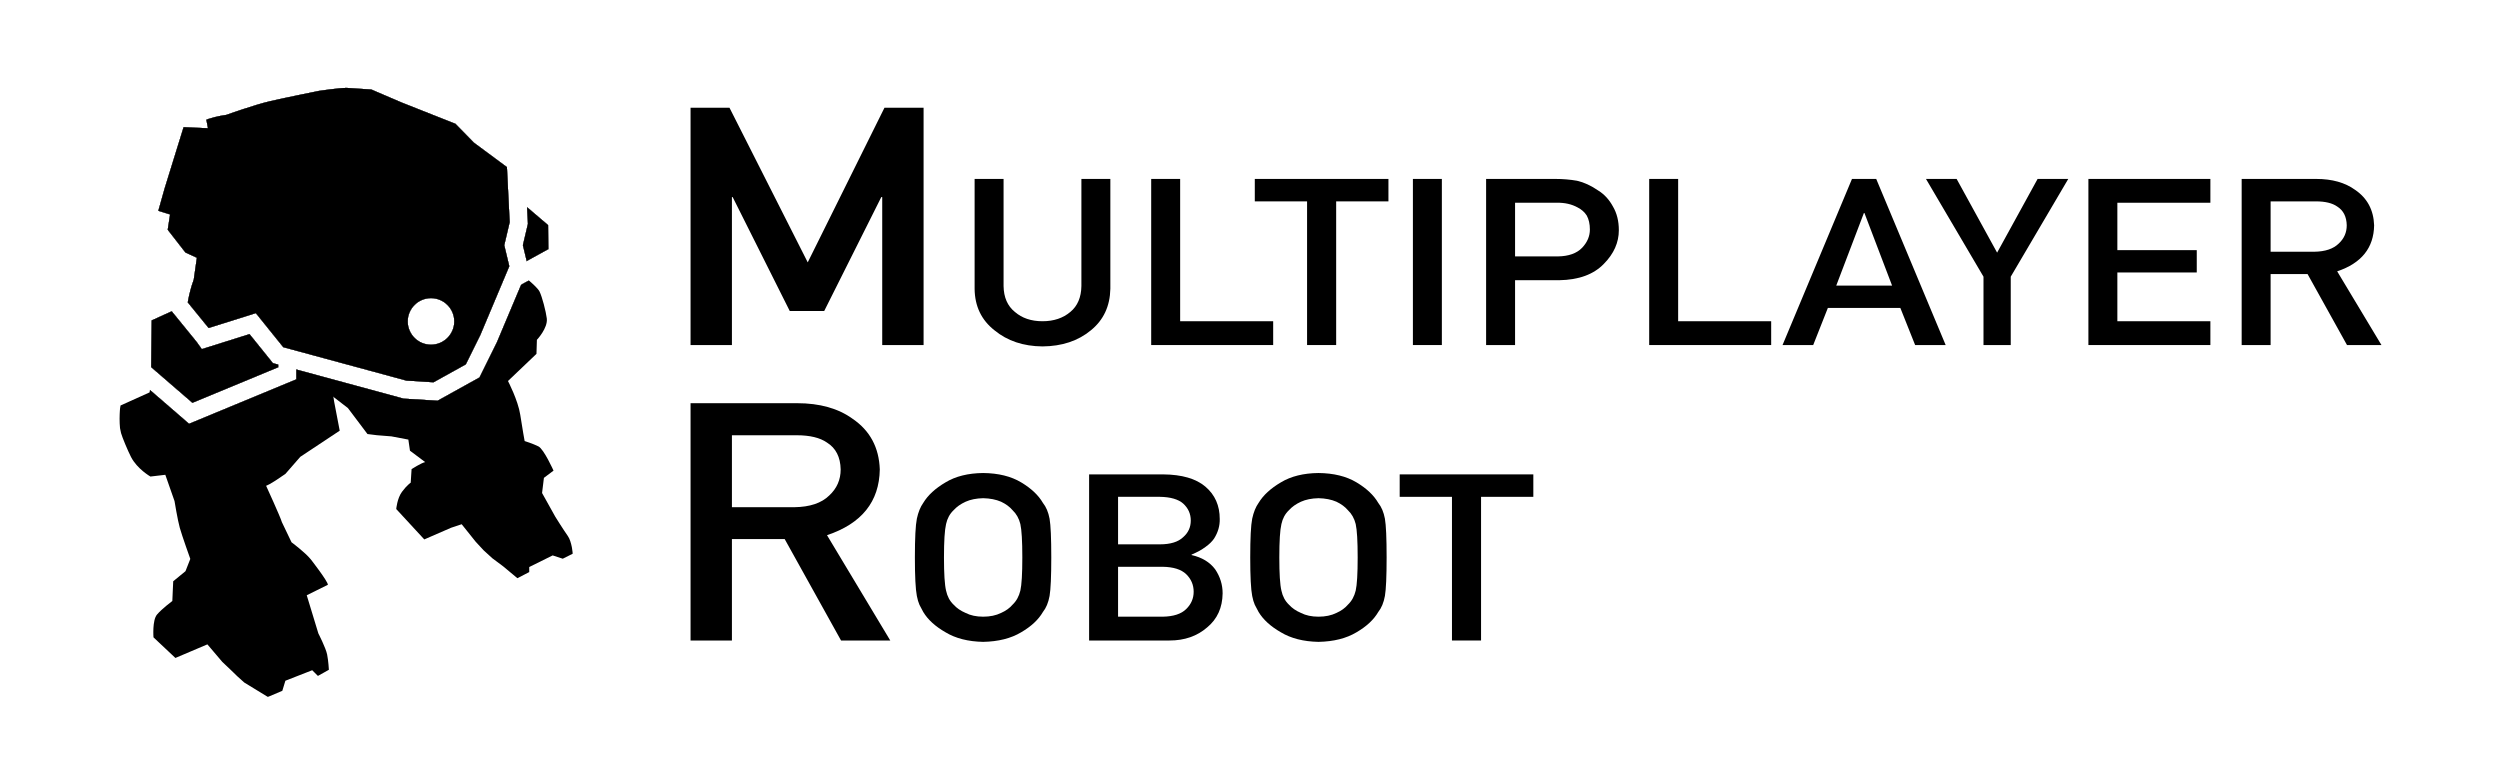
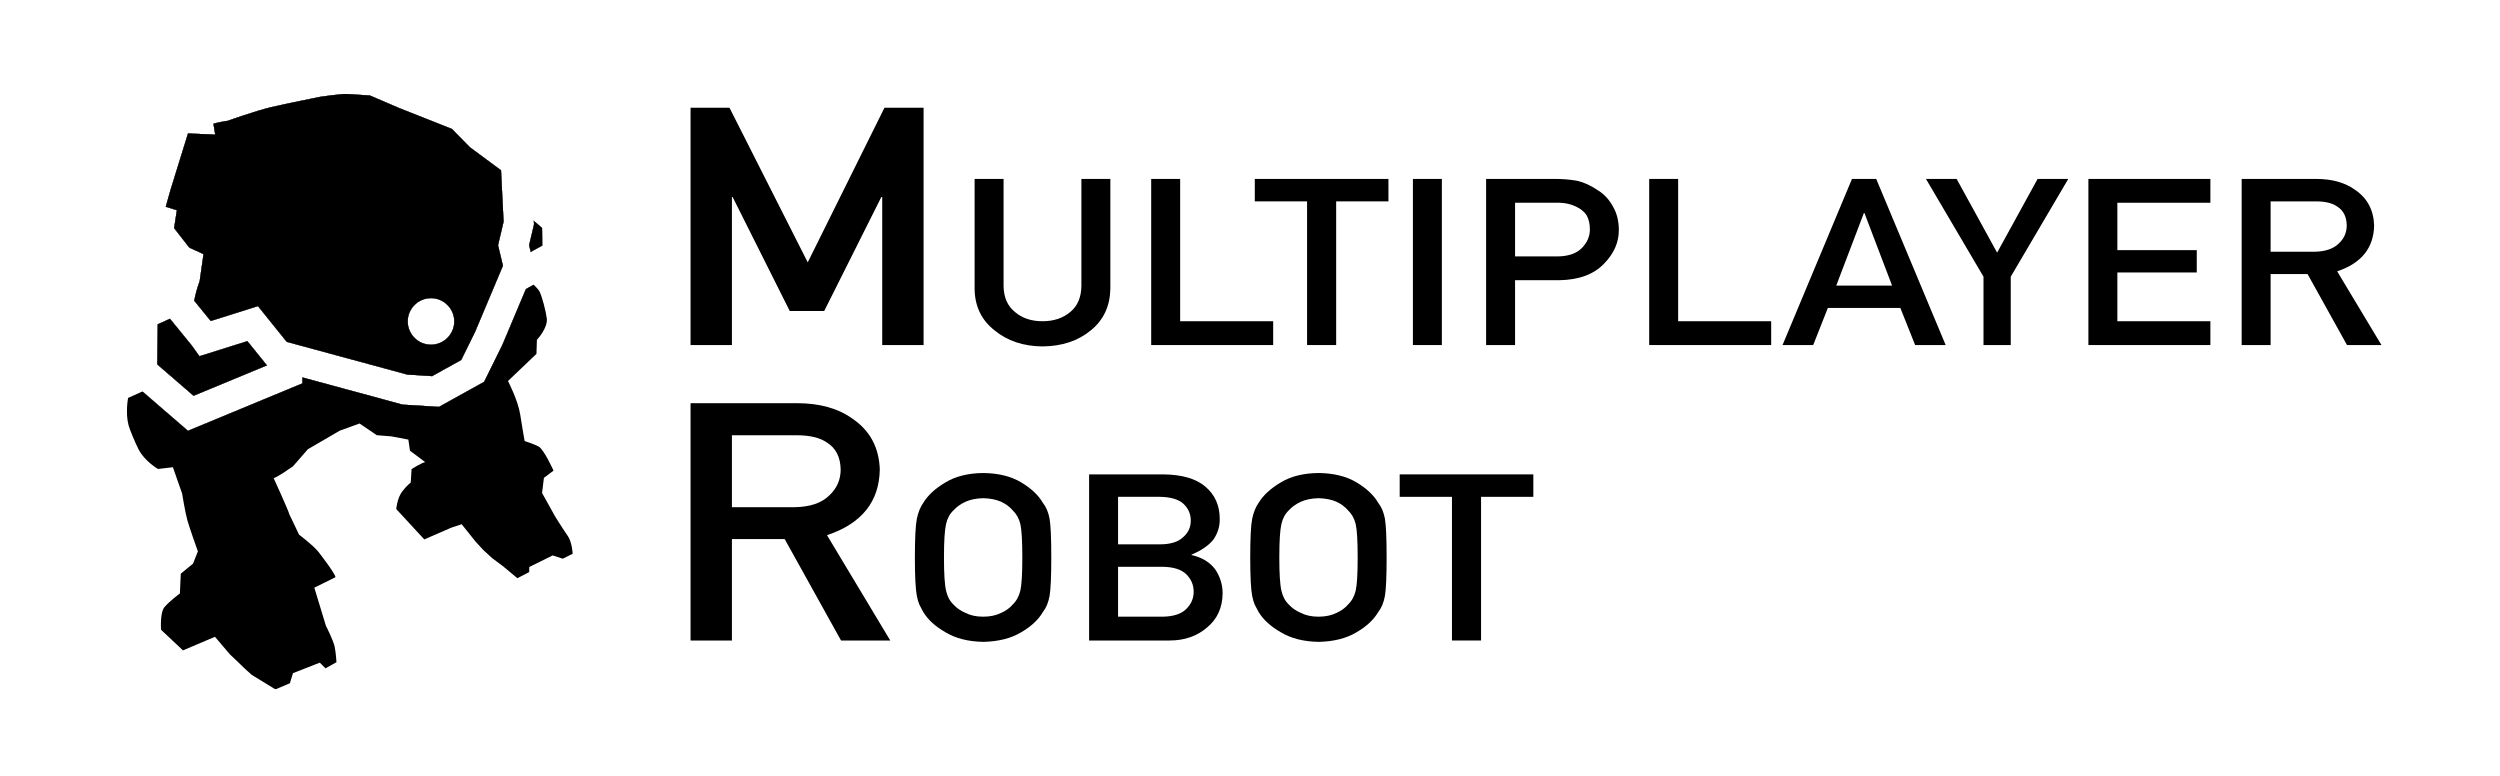
<svg xmlns="http://www.w3.org/2000/svg" version="1.0" x="0px" y="0px" width="1650px" height="512px" viewBox="0 0 1650 512" enable-background="new 0 0 1650 512" xml:space="preserve">
  <g id="Layer_2">
    <g>
      <path d="M455.766,71.109h25.695l51.638,102.051l50.649-102.051h25.819V227.73h-27.301v-97.646h-0.618    l-37.678,75.195h-22.73l-37.678-75.195h-0.494v97.646h-27.301V71.109z" />
      <path d="M643.245,118.095h19.111v70.684c0.115,7.47,2.594,13.159,7.437,17.069    c4.727,4.111,10.81,6.166,18.246,6.166c7.437,0,13.577-2.055,18.419-6.166c4.726-3.91,7.147-9.6,7.264-17.069v-70.684h19.111    v72.488c-0.231,11.53-4.526,20.679-12.885,27.446c-8.417,6.969-19.054,10.502-31.909,10.603    c-12.625-0.101-23.175-3.634-31.649-10.603c-8.647-6.768-13.029-15.916-13.144-27.446V118.095z" />
      <path d="M759.789,118.095h19.111v93.919h61.397v15.716h-80.508V118.095z" />
      <path d="M862.669,132.909h-34.503v-14.813h88.204v14.813h-34.503v94.821h-19.197V132.909z" />
      <path d="M932.516,118.095h19.111V227.73h-19.111V118.095z" />
      <path d="M980.831,118.095h45.659c4.958,0,9.743,0.402,14.355,1.203c4.611,1.053,9.281,3.208,14.009,6.467    c3.979,2.457,7.205,5.966,9.686,10.527c2.594,4.412,3.891,9.625,3.891,15.641c0,8.121-3.285,15.516-9.857,22.183    c-6.746,7.019-16.604,10.628-29.575,10.828h-29.056v42.786h-19.111V118.095z M999.942,169.228h28.277    c7.091-0.1,12.423-2.005,15.998-5.715c3.401-3.609,5.103-7.619,5.103-12.031c0-3.659-0.692-6.742-2.075-9.249    c-1.441-2.256-3.459-4.035-6.054-5.339c-3.921-2.155-8.475-3.183-13.663-3.083h-27.585V169.228z" />
      <path d="M1088.468,118.095h19.11v93.919h61.397v15.716h-80.508V118.095z" />
      <path d="M1254.216,203.216h-47.82l-9.685,24.514h-20.236l45.832-109.635h15.998l45.832,109.635h-20.149    L1254.216,203.216z M1248.768,188.478l-18.246-47.899h-0.346l-18.246,47.899H1248.768z" />
      <path d="M1309.104,182.613l-37.963-64.518h20.234l26.721,48.651l26.721-48.651h20.235l-37.962,64.518v45.117    h-17.986V182.613z" />
      <path d="M1378.345,118.095h80.508v15.716h-61.397v31.281h52.404v14.738h-52.404v32.184h61.397v15.716h-80.508    V118.095z" />
      <path d="M1479.496,118.095h49.203c10.492,0,19.053,2.406,25.684,7.219c8.012,5.464,12.193,13.26,12.539,23.386    c-0.232,14.889-8.361,25.016-24.387,30.379l29.229,48.651h-22.742l-26.029-46.847h-24.387v46.847h-19.109V118.095z     M1498.605,166.145h28.883c7.148-0.1,12.51-1.904,16.084-5.414c3.516-3.258,5.275-7.269,5.275-12.031    c-0.115-5.715-2.219-9.851-6.312-12.407c-3.229-2.256-7.898-3.384-14.008-3.384h-29.922V166.145z" />
      <path d="M455.766,266.109h70.292c14.988,0,27.218,3.438,36.69,10.312c11.446,7.807,17.418,18.943,17.913,33.408    c-0.33,21.27-11.942,35.736-34.837,43.398l41.755,69.502h-32.49l-37.184-66.924h-34.837v66.924h-27.301V266.109z M483.067,334.752    h41.261c10.211-0.143,17.87-2.721,22.978-7.734c5.022-4.654,7.536-10.383,7.536-17.188c-0.166-8.164-3.171-14.072-9.018-17.725    c-4.613-3.223-11.284-4.834-20.013-4.834h-42.743V334.752z" />
      <path d="M603.825,367.912c0-12.732,0.433-21.254,1.297-25.566c0.921-4.311,2.335-7.795,4.237-10.451    c3.055-5.062,7.956-9.574,14.701-13.535c6.629-4.01,14.902-6.066,24.818-6.166c10.031,0.1,18.39,2.156,25.078,6.166    c6.629,3.961,11.415,8.473,14.355,13.535c2.132,2.656,3.602,6.141,4.41,10.451c0.749,4.312,1.124,12.834,1.124,25.566    c0,12.533-0.375,21.006-1.124,25.416c-0.808,4.412-2.278,7.947-4.41,10.604c-2.94,5.062-7.726,9.525-14.355,13.385    c-6.688,4.01-15.046,6.115-25.078,6.316c-9.916-0.201-18.189-2.307-24.818-6.316c-6.745-3.859-11.646-8.322-14.701-13.385    c-0.923-1.654-1.759-3.234-2.508-4.738c-0.692-1.553-1.269-3.508-1.729-5.865C604.257,388.918,603.825,380.445,603.825,367.912z     M623.022,367.912c0,10.779,0.46,18.072,1.383,21.883c0.807,3.811,2.45,6.893,4.929,9.248c2.017,2.256,4.669,4.086,7.956,5.49    c3.228,1.654,7.091,2.48,11.587,2.48c4.554,0,8.503-0.826,11.847-2.48c3.17-1.404,5.708-3.234,7.61-5.49    c2.478-2.355,4.179-5.438,5.102-9.248c0.865-3.811,1.297-11.104,1.297-21.883c0-10.777-0.432-18.121-1.297-22.031    c-0.923-3.709-2.624-6.742-5.102-9.1c-1.902-2.256-4.44-4.135-7.61-5.639c-3.344-1.453-7.293-2.23-11.847-2.332    c-4.497,0.102-8.359,0.879-11.587,2.332c-3.286,1.504-5.938,3.383-7.956,5.639c-2.479,2.357-4.123,5.391-4.929,9.1    C623.483,349.791,623.022,357.135,623.022,367.912z" />
      <path d="M718.812,313.096h48.858c12.394,0.1,21.705,2.807,27.931,8.121c6.283,5.363,9.426,12.457,9.426,21.279    c0.115,4.512-1.124,8.824-3.718,12.934c-1.327,1.955-3.229,3.811-5.708,5.564c-2.479,1.855-5.534,3.535-9.166,5.039v0.301    c6.86,1.555,12.048,4.688,15.565,9.398c3.286,4.863,4.929,10.152,4.929,15.867c-0.116,9.475-3.517,16.969-10.204,22.482    c-6.63,5.766-14.903,8.648-24.818,8.648h-53.096V313.096z M737.922,327.908v31.357h27.585c6.975,0,12.106-1.58,15.393-4.738    c3.343-2.906,5.016-6.566,5.016-10.979c0-4.41-1.673-8.145-5.016-11.203c-3.286-2.857-8.417-4.336-15.393-4.438H737.922z     M737.922,374.078v32.936h29.401c7.091-0.1,12.28-1.779,15.565-5.037c3.286-3.209,4.929-7.018,4.929-11.43    c0-4.512-1.643-8.371-4.929-11.58c-3.286-3.158-8.474-4.787-15.565-4.889H737.922z" />
      <path d="M825.151,367.912c0-12.732,0.433-21.254,1.297-25.566c0.921-4.311,2.335-7.795,4.237-10.451    c3.055-5.062,7.956-9.574,14.701-13.535c6.629-4.01,14.902-6.066,24.818-6.166c10.031,0.1,18.39,2.156,25.078,6.166    c6.629,3.961,11.415,8.473,14.355,13.535c2.132,2.656,3.602,6.141,4.41,10.451c0.749,4.312,1.124,12.834,1.124,25.566    c0,12.533-0.375,21.006-1.124,25.416c-0.808,4.412-2.278,7.947-4.41,10.604c-2.94,5.062-7.726,9.525-14.355,13.385    c-6.688,4.01-15.046,6.115-25.078,6.316c-9.916-0.201-18.189-2.307-24.818-6.316c-6.745-3.859-11.646-8.322-14.701-13.385    c-0.923-1.654-1.759-3.234-2.508-4.738c-0.692-1.553-1.269-3.508-1.729-5.865C825.584,388.918,825.151,380.445,825.151,367.912z     M844.349,367.912c0,10.779,0.46,18.072,1.383,21.883c0.807,3.811,2.45,6.893,4.929,9.248c2.017,2.256,4.669,4.086,7.956,5.49    c3.228,1.654,7.091,2.48,11.587,2.48c4.554,0,8.503-0.826,11.847-2.48c3.17-1.404,5.708-3.234,7.61-5.49    c2.478-2.355,4.179-5.438,5.102-9.248c0.865-3.811,1.297-11.104,1.297-21.883c0-10.777-0.432-18.121-1.297-22.031    c-0.923-3.709-2.624-6.742-5.102-9.1c-1.902-2.256-4.44-4.135-7.61-5.639c-3.344-1.453-7.293-2.23-11.847-2.332    c-4.497,0.102-8.359,0.879-11.587,2.332c-3.286,1.504-5.938,3.383-7.956,5.639c-2.479,2.357-4.123,5.391-4.929,9.1    C844.81,349.791,844.349,357.135,844.349,367.912z" />
      <path d="M958.298,327.908h-34.503v-14.812h88.204v14.812h-34.503v94.822h-19.197V327.908z" />
    </g>
  </g>
  <g id="Layer_4">
    <defs>
-       <filter id="Adobe_OpacityMaskFilter" filterUnits="userSpaceOnUse" x="78.779" y="52.017" width="299.292" height="407.966">
+       <filter id="Adobe_OpacityMaskFilter" filterUnits="userSpaceOnUse" x="83.779" y="52.017" width="294.292" height="402.966">
        <feFlood style="flood-color:white;flood-opacity:1" result="back" />
        <feBlend in="SourceGraphic" in2="back" mode="normal" />
      </filter>
    </defs>
-     <mask maskUnits="userSpaceOnUse" x="78.779" y="52.017" width="299.292" height="407.966" id="SVGID_1_">
+     <mask maskUnits="userSpaceOnUse" x="83.779" y="52.017" width="294.292" height="402.966" id="SVGID_1_">
      <g filter="url(#Adobe_OpacityMaskFilter)">
        <g>
          <path fill="#000000" d="M284.456,196.76c8.496,0,15.377,6.891,15.377,15.377c0,8.497-6.882,15.379-15.377,15.379      c-8.496,0-15.378-6.882-15.378-15.379C269.077,203.651,275.959,196.76,284.456,196.76z" />
-           <polyline fill="none" stroke="#000000" stroke-width="12" stroke-miterlimit="10" points="118.385,196.574 94.164,207.614      93.782,245.017 125.885,272.774 189.614,246.369 189.614,236.058     " />
-           <polyline fill="none" stroke="#000000" stroke-width="12" stroke-miterlimit="10" points="339.254,183.696 367.946,167.913      367.69,145.798 339.932,122.167     " />
-           <path fill="none" stroke="#000000" stroke-width="12" stroke-miterlimit="10" d="M267.254,257.141l-10.501-2.871l-73.218-19.861      l-16.767-20.82l-31.244,9.837l-0.97-1.357l-16.958-20.82c0,0,1.097-8.785,4.44-18.164l1.344-9.402l-4.815-2.217l-14.176-18.222      l1.16-7.517l-8.392-2.613l5.786-20.527l13.881-44.825l13.31,0.572c0,0-0.587-3.472,5.491-5.491      c6.064-2.026,12.437-2.892,12.437-2.892s18.288-6.533,28.611-8.934c10.323-2.401,33.088-6.975,33.088-6.975      s13.588-2.026,19.087-2.026l17.633,1.16l20.919,8.971l36.53,14.455l12.73,13.009l23.755,17.582l1.992,40.013l-3.446,14.627      l3.446,14.372l-19.888,47.226L311.955,244.8l-24.5,13.594L267.254,257.141z" />
+           <polyline fill="none" stroke="#000000" stroke-width="20" stroke-miterlimit="10" points="118.385,196.574 94.164,207.614      93.782,245.017 125.885,272.774 189.614,246.369 189.614,236.058     " />
+           <polyline fill="none" stroke="#000000" stroke-width="20" stroke-miterlimit="10" points="339.254,183.696 367.946,167.913      367.69,145.798 339.932,122.167     " />
+           <path fill="none" stroke="#000000" stroke-width="20" stroke-miterlimit="10" d="M267.254,257.141l-10.501-2.871l-73.218-19.861      l-16.767-20.82l-31.244,9.837l-0.97-1.357l-16.958-20.82c0,0,1.097-8.785,4.44-18.164l1.344-9.402l-4.815-2.217l-14.176-18.222      l1.16-7.517l-8.392-2.613l5.786-20.527l13.881-44.825l13.31,0.572c0,0-0.587-3.472,5.491-5.491      c6.064-2.026,12.437-2.892,12.437-2.892s18.288-6.533,28.611-8.934c10.323-2.401,33.088-6.975,33.088-6.975      s13.588-2.026,19.087-2.026l17.633,1.16l20.919,8.971l36.53,14.455l12.73,13.009l23.755,17.582l1.992,40.013l-3.446,14.627      l3.446,14.372l-19.888,47.226L311.955,244.8l-24.5,13.594L267.254,257.141z" />
        </g>
      </g>
    </mask>
    <g mask="url(#SVGID_1_)">
      <g>
-         <path d="M346.262,291.099c0,0-1.447-7.812-2.9-17.363c-1.446-9.535-8.097-22.265-8.097-22.265l18.808-17.927     l0.279-9.258c0,0,7.334-7.738,6.535-14.141c-0.579-4.625-3.069-14.275-4.802-17.74c-1.732-3.474-11.915-11.278-11.915-11.278     l-144.618,65.031l30.058,23.151l12.92,17.156l6.173,0.772l9.639,0.771l11.173,2.121l1.065,7.327l10.028,7.518     c-2.606,0.581-8.963,4.632-8.963,4.632l-0.573,8.956c0,0-2.614,1.741-5.792,6.079c-3.178,4.339-3.759,11.327-3.759,11.327     l18.507,20.049l17.737-7.715l6.945-2.308l9.25,11.565l5.201,5.614l5.762,5.266l7.082,5.282l9.477,7.893l7.812-4.051v-3.325     l15.468-7.667l6.658,2.177l6.651-3.328c0,0-0.732-7.991-3.259-11.587c-3.122-4.443-8.282-12.725-8.282-12.725l-8.763-15.724     l1.217-10.002l6.345-4.766c0,0-6.342-14.167-9.963-15.993C351.743,292.797,346.262,291.099,346.262,291.099z" />
-       </g>
-       <g>
-         <path d="M202.45,392.876l13.958-6.923c0-2.319-11.283-16.772-11.283-16.772     c-3.759-4.634-12.723-11.283-12.723-11.283l-6.364-13.297c-0.867-3.192-10.417-24.006-10.417-24.006s2.033-0.292,12.73-7.81     l9.849-11.288l26.013-17.247l-3.664-19.09l-5.224-34.525L100.14,250.033l-1.439,8.956l-19.144,8.633     c0,0-1.964,9.746,0.351,18.266c0.717,2.643,4.432,11.582,6.568,15.728c4.092,7.943,12.805,12.903,12.805,12.903l9.829-1.154     l6.079,17.349c0,0,2.019,12.436,3.472,17.648c1.447,5.196,6.938,20.525,6.938,20.525l-3.179,8.097l-8.097,6.651L114.028,390     l-0.286,6.649c0,0-6.944,5.206-10.124,8.964c-3.186,3.761-2.321,15.035-2.321,15.035l14.463,13.604l21.114-8.973l9.837,11.57     l5.491,5.203l4.424,4.292l4.547,4.094l15.607,9.544l9.551-4.044l2.019-6.652l17.713-6.941l3.759,3.76l7.238-4.047     c0,0-0.293-5.784-1.16-10.122c-0.874-4.339-5.785-13.881-5.785-13.881L202.45,392.876z" />
+         <path d="M199.552,246.158l144.618-65.031c0,0,10.183,7.805,11.915,11.278c1.733,3.464,4.224,13.114,4.802,17.74     c0.799,6.402-6.535,14.141-6.535,14.141l-0.279,9.258l-18.808,17.927c0,0,6.651,12.73,8.097,22.265     c1.453,9.551,2.9,17.363,2.9,17.363s5.481,1.698,9.103,3.525c3.622,1.826,9.963,15.993,9.963,15.993l-6.345,4.766l-1.217,10.002     l8.763,15.724c0,0,5.161,8.281,8.282,12.725c2.527,3.596,3.259,11.587,3.259,11.587l-6.651,3.328l-6.658-2.177l-15.468,7.667     v3.325l-7.812,4.051l-9.477-7.893l-7.082-5.282l-5.762-5.266l-5.201-5.614l-9.25-11.565l-6.945,2.308l-17.737,7.715     l-18.507-20.049c0,0,0.581-6.988,3.759-11.327c3.178-4.338,5.792-6.079,5.792-6.079l0.573-8.956c0,0,6.357-4.051,8.963-4.632     l-10.028-7.518l-1.065-7.327l-11.173-2.121l-9.639-0.771l-11.416-7.733l-13.075,4.746l-21.013,12.247l-9.849,11.288     c-10.697,7.518-12.73,7.81-12.73,7.81s9.551,20.813,10.417,24.006l6.364,13.297c0,0,8.964,6.649,12.723,11.283     c0,0,11.283,14.453,11.283,16.772l-13.958,6.923l7.666,25.18c0,0,4.912,9.542,5.785,13.881c0.867,4.338,1.16,10.122,1.16,10.122     l-7.238,4.047l-3.759-3.76l-17.713,6.941l-2.019,6.652l-9.551,4.044l-15.607-9.544l-4.547-4.094l-4.424-4.292l-5.491-5.203     l-9.837-11.57l-21.114,8.973l-14.463-13.604c0,0-0.865-11.274,2.321-15.035c3.179-3.758,10.124-8.964,10.124-8.964l0.286-6.649     l0.294-6.366l8.097-6.651l3.179-8.097c0,0-5.491-15.329-6.938-20.525c-1.454-5.213-3.472-17.648-3.472-17.648l-6.079-17.349     l-9.829,1.154c0,0-8.712-4.96-12.805-12.903c-2.136-4.146-5.851-13.085-6.568-15.728c-2.314-8.52-0.351-18.266-0.351-18.266     l19.144-8.633l1.439-8.956l110.187-14.397" />
      </g>
      <polyline points="148.656,182.775 94.164,207.614 93.782,245.017 125.885,272.774 189.614,246.369    189.614,230.635   " />
      <path d="M339.932,122.167c0,0,1.41,19.436,1.41,25.22c0,5.777-3.376,12.465-3.376,12.465l-3.08,26.247    l33.061-18.186l-0.255-22.115L339.932,122.167z" />
      <path d="M267.255,257.141l-10.501-2.871l-73.219-19.861l-16.767-20.82l-31.244,9.837l-0.97-1.357l-16.958-20.82    c0,0,1.097-8.785,4.44-18.164l1.345-9.402l-4.816-2.217l-14.176-18.222l1.16-7.517l-8.392-2.613l5.786-20.527l13.882-44.825    l13.31,0.572c0,0-0.587-3.472,5.491-5.491c6.064-2.026,12.436-2.892,12.436-2.892s18.288-6.533,28.611-8.934    c10.323-2.401,33.088-6.975,33.088-6.975s13.588-2.026,19.087-2.026l17.633,1.16l20.919,8.971l36.53,14.455l12.73,13.009    l23.755,17.582l1.992,40.013l-3.445,14.627l3.445,14.372l-19.888,47.226L311.956,244.8l-24.5,13.594L267.255,257.141z" />
    </g>
  </g>
</svg>
